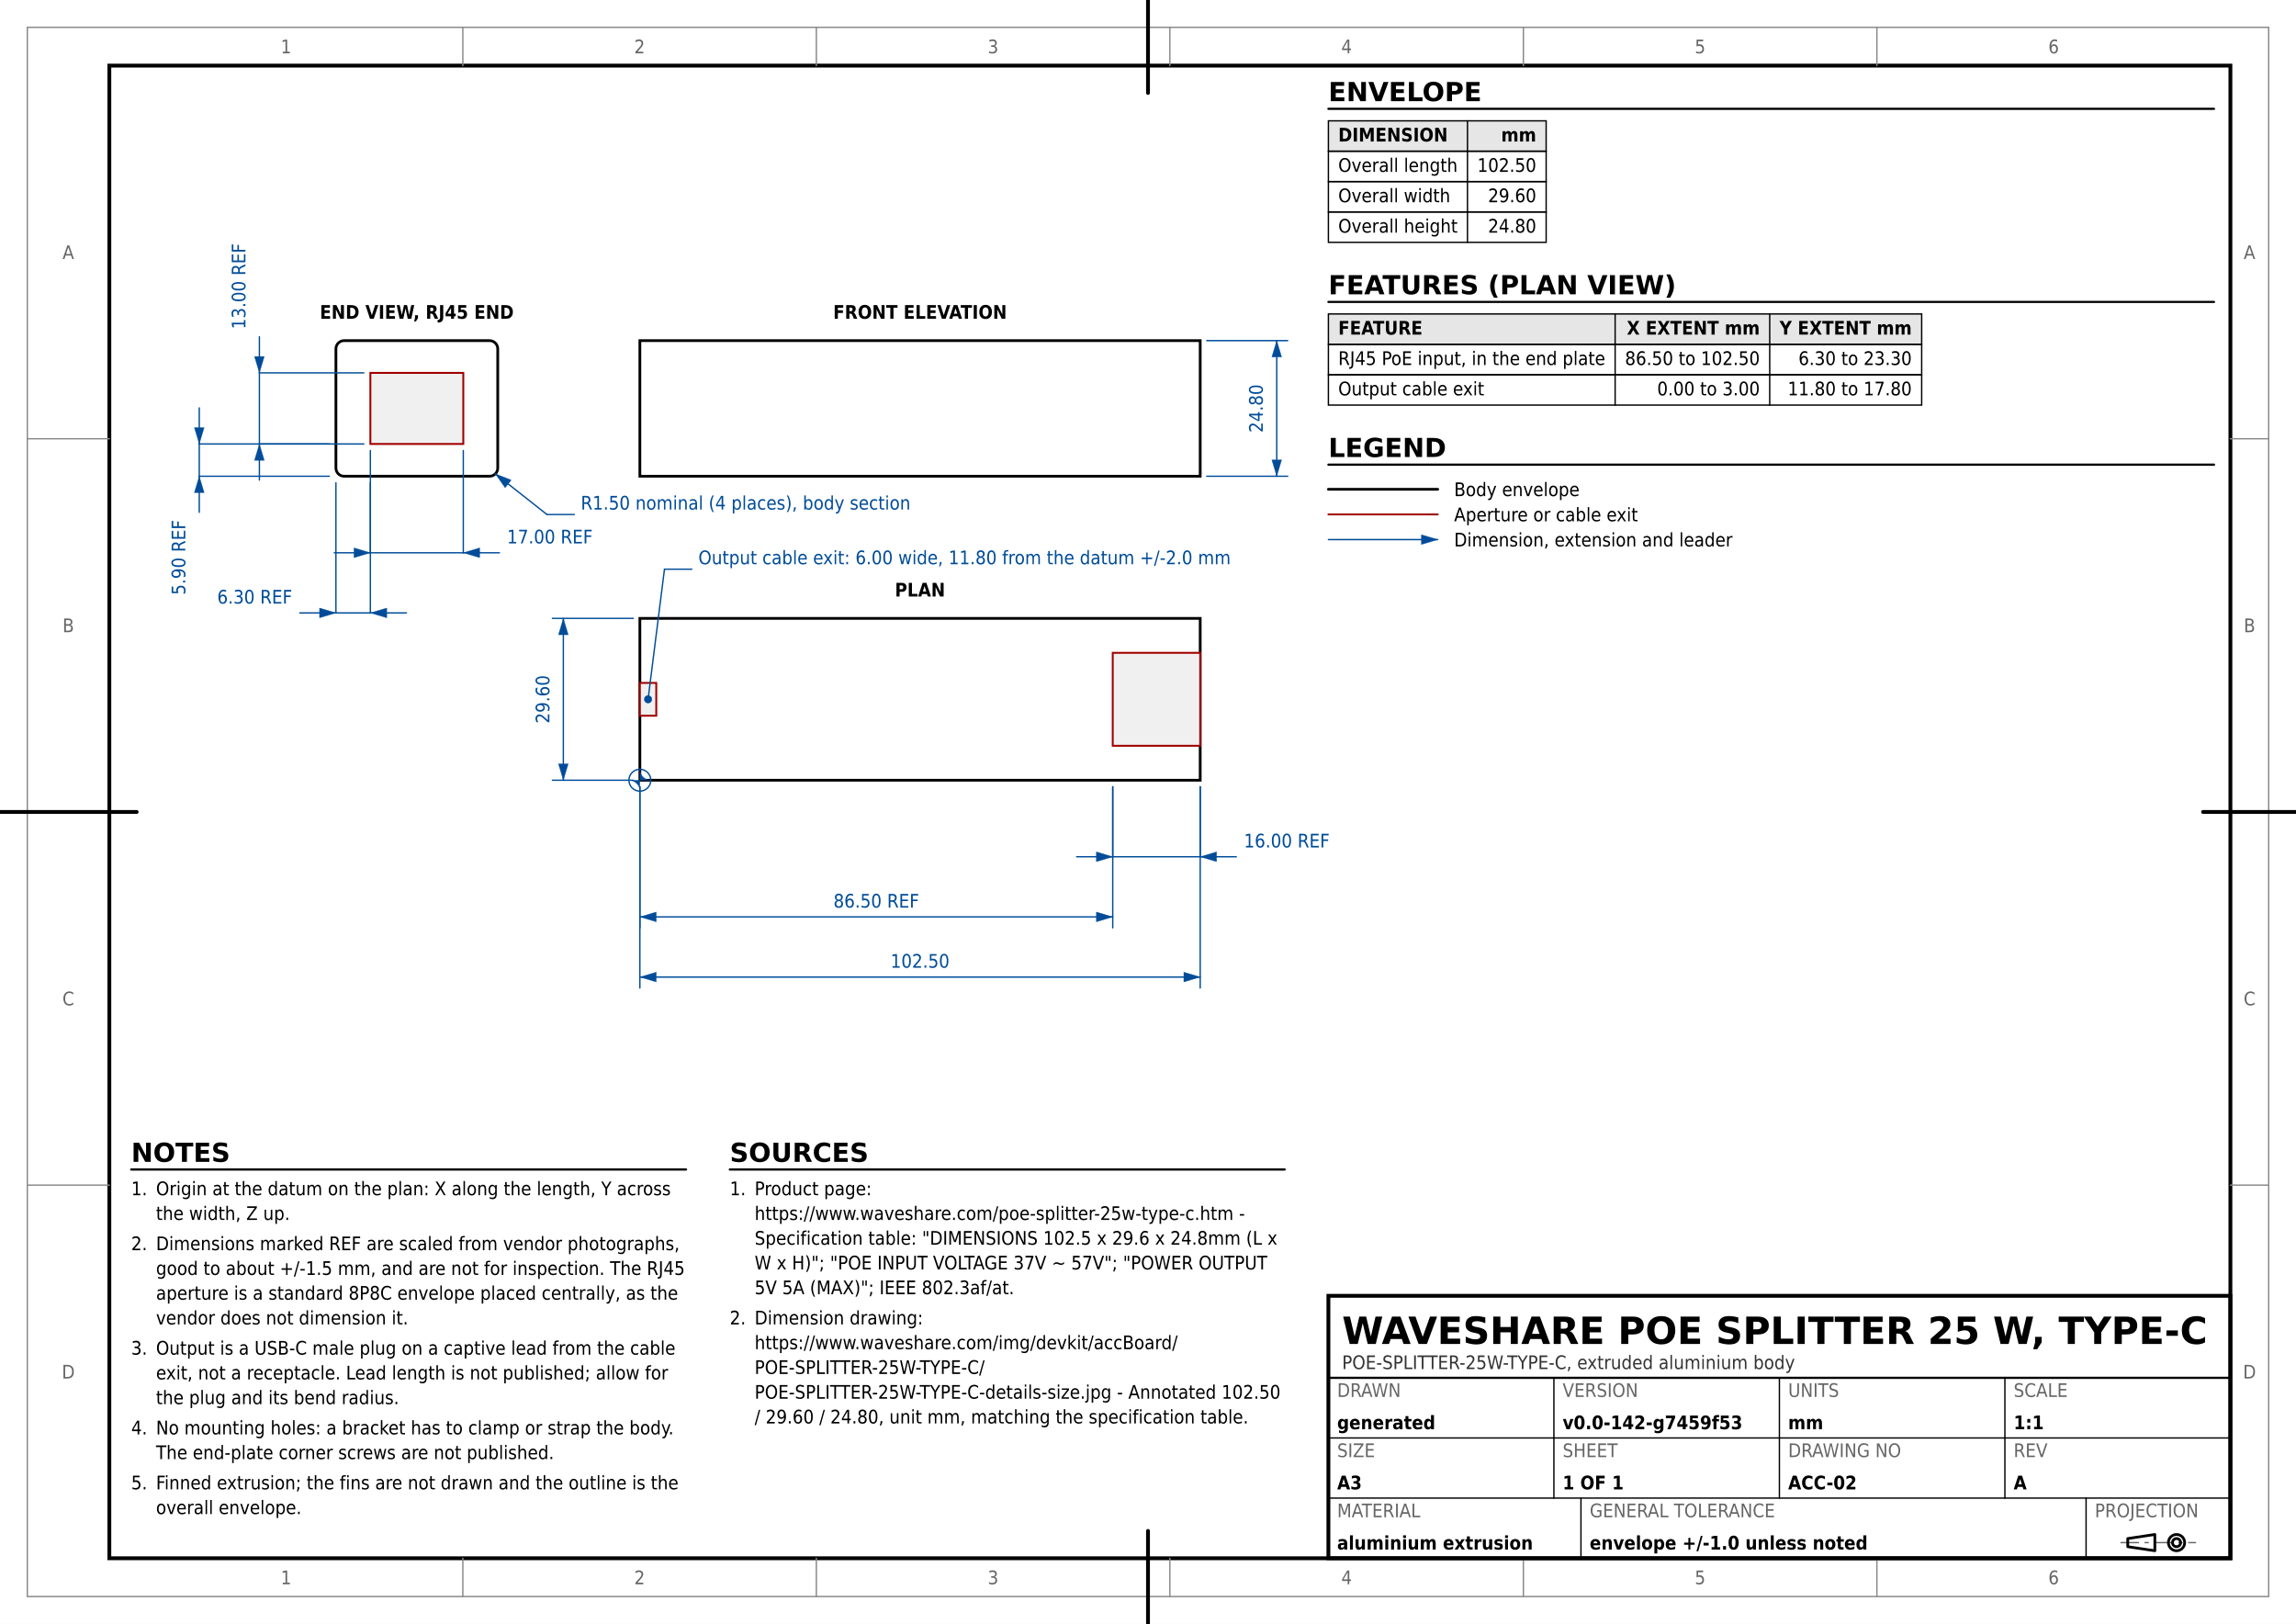
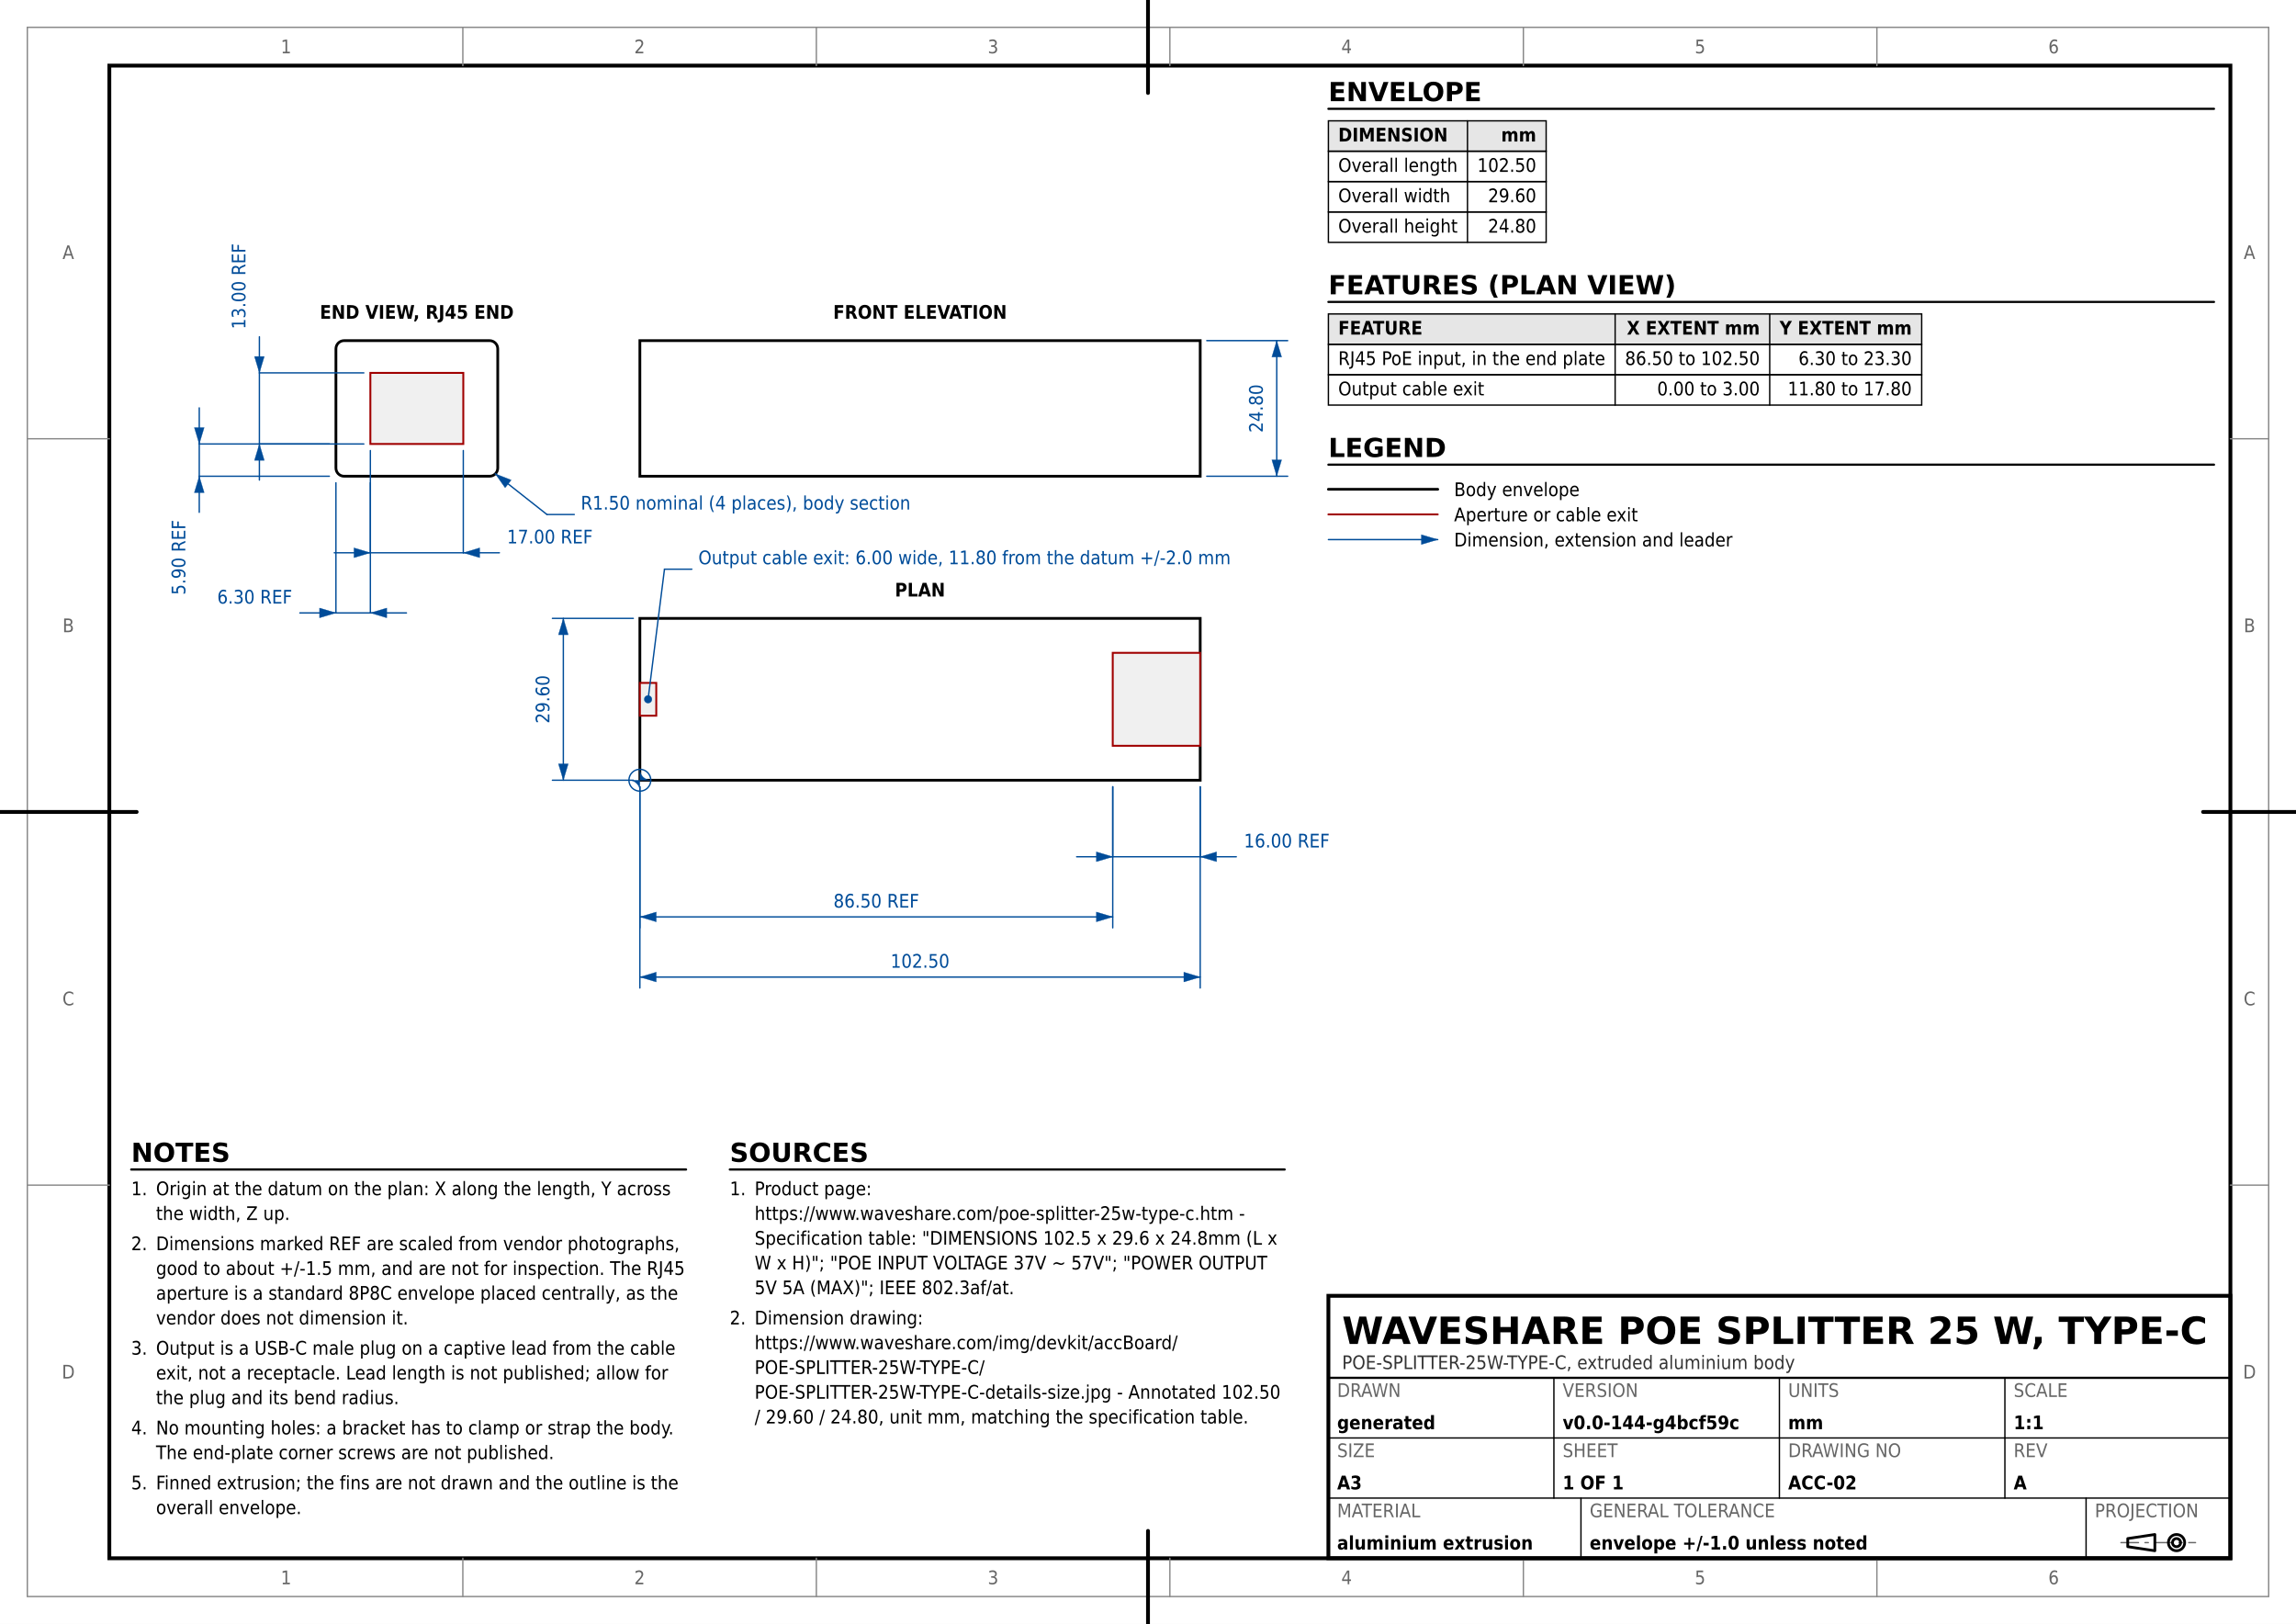
<svg xmlns="http://www.w3.org/2000/svg" version="1.1" width="420mm" height="297mm" viewBox="0 0 420 297">
  <rect width="100%" height="100%" fill="#ffffff" />
  <rect x="5" y="5" width="410" height="287" fill="none" stroke="#888888" stroke-width="0.25" />
  <rect x="20" y="12" width="388" height="273" fill="none" stroke="#000000" stroke-width="0.7" />
  <text x="52.333" y="289.75" font-family="DejaVu Sans Condensed, DejaVu Sans, Liberation Sans, sans-serif" font-size="3.429" fill="#666666" text-anchor="middle">1</text>
  <text x="52.333" y="9.75" font-family="DejaVu Sans Condensed, DejaVu Sans, Liberation Sans, sans-serif" font-size="3.429" fill="#666666" text-anchor="middle">1</text>
  <line x1="84.667" y1="292" x2="84.667" y2="285" stroke="#888888" stroke-width="0.25" stroke-linecap="round" />
  <line x1="84.667" y1="12" x2="84.667" y2="5" stroke="#888888" stroke-width="0.25" stroke-linecap="round" />
  <text x="117" y="289.75" font-family="DejaVu Sans Condensed, DejaVu Sans, Liberation Sans, sans-serif" font-size="3.429" fill="#666666" text-anchor="middle">2</text>
  <text x="117" y="9.75" font-family="DejaVu Sans Condensed, DejaVu Sans, Liberation Sans, sans-serif" font-size="3.429" fill="#666666" text-anchor="middle">2</text>
  <line x1="149.333" y1="292" x2="149.333" y2="285" stroke="#888888" stroke-width="0.25" stroke-linecap="round" />
  <line x1="149.333" y1="12" x2="149.333" y2="5" stroke="#888888" stroke-width="0.25" stroke-linecap="round" />
  <text x="181.667" y="289.75" font-family="DejaVu Sans Condensed, DejaVu Sans, Liberation Sans, sans-serif" font-size="3.429" fill="#666666" text-anchor="middle">3</text>
  <text x="181.667" y="9.75" font-family="DejaVu Sans Condensed, DejaVu Sans, Liberation Sans, sans-serif" font-size="3.429" fill="#666666" text-anchor="middle">3</text>
  <line x1="214" y1="292" x2="214" y2="285" stroke="#888888" stroke-width="0.25" stroke-linecap="round" />
  <line x1="214" y1="12" x2="214" y2="5" stroke="#888888" stroke-width="0.25" stroke-linecap="round" />
  <text x="246.333" y="289.75" font-family="DejaVu Sans Condensed, DejaVu Sans, Liberation Sans, sans-serif" font-size="3.429" fill="#666666" text-anchor="middle">4</text>
  <text x="246.333" y="9.75" font-family="DejaVu Sans Condensed, DejaVu Sans, Liberation Sans, sans-serif" font-size="3.429" fill="#666666" text-anchor="middle">4</text>
  <line x1="278.667" y1="292" x2="278.667" y2="285" stroke="#888888" stroke-width="0.25" stroke-linecap="round" />
  <line x1="278.667" y1="12" x2="278.667" y2="5" stroke="#888888" stroke-width="0.25" stroke-linecap="round" />
  <text x="311" y="289.75" font-family="DejaVu Sans Condensed, DejaVu Sans, Liberation Sans, sans-serif" font-size="3.429" fill="#666666" text-anchor="middle">5</text>
  <text x="311" y="9.75" font-family="DejaVu Sans Condensed, DejaVu Sans, Liberation Sans, sans-serif" font-size="3.429" fill="#666666" text-anchor="middle">5</text>
  <line x1="343.333" y1="292" x2="343.333" y2="285" stroke="#888888" stroke-width="0.25" stroke-linecap="round" />
  <line x1="343.333" y1="12" x2="343.333" y2="5" stroke="#888888" stroke-width="0.25" stroke-linecap="round" />
  <text x="375.667" y="289.75" font-family="DejaVu Sans Condensed, DejaVu Sans, Liberation Sans, sans-serif" font-size="3.429" fill="#666666" text-anchor="middle">6</text>
  <text x="375.667" y="9.75" font-family="DejaVu Sans Condensed, DejaVu Sans, Liberation Sans, sans-serif" font-size="3.429" fill="#666666" text-anchor="middle">6</text>
  <text x="12.5" y="252.125" font-family="DejaVu Sans Condensed, DejaVu Sans, Liberation Sans, sans-serif" font-size="3.429" fill="#666666" text-anchor="middle">D</text>
  <text x="411.5" y="252.125" font-family="DejaVu Sans Condensed, DejaVu Sans, Liberation Sans, sans-serif" font-size="3.429" fill="#666666" text-anchor="middle">D</text>
  <line x1="5" y1="216.75" x2="20" y2="216.75" stroke="#888888" stroke-width="0.25" stroke-linecap="round" />
  <line x1="408" y1="216.75" x2="415" y2="216.75" stroke="#888888" stroke-width="0.25" stroke-linecap="round" />
  <text x="12.5" y="183.875" font-family="DejaVu Sans Condensed, DejaVu Sans, Liberation Sans, sans-serif" font-size="3.429" fill="#666666" text-anchor="middle">C</text>
  <text x="411.5" y="183.875" font-family="DejaVu Sans Condensed, DejaVu Sans, Liberation Sans, sans-serif" font-size="3.429" fill="#666666" text-anchor="middle">C</text>
  <line x1="5" y1="148.5" x2="20" y2="148.5" stroke="#888888" stroke-width="0.25" stroke-linecap="round" />
  <line x1="408" y1="148.5" x2="415" y2="148.5" stroke="#888888" stroke-width="0.25" stroke-linecap="round" />
  <text x="12.5" y="115.625" font-family="DejaVu Sans Condensed, DejaVu Sans, Liberation Sans, sans-serif" font-size="3.429" fill="#666666" text-anchor="middle">B</text>
  <text x="411.5" y="115.625" font-family="DejaVu Sans Condensed, DejaVu Sans, Liberation Sans, sans-serif" font-size="3.429" fill="#666666" text-anchor="middle">B</text>
  <line x1="5" y1="80.25" x2="20" y2="80.25" stroke="#888888" stroke-width="0.25" stroke-linecap="round" />
  <line x1="408" y1="80.25" x2="415" y2="80.25" stroke="#888888" stroke-width="0.25" stroke-linecap="round" />
  <text x="12.5" y="47.375" font-family="DejaVu Sans Condensed, DejaVu Sans, Liberation Sans, sans-serif" font-size="3.429" fill="#666666" text-anchor="middle">A</text>
  <text x="411.5" y="47.375" font-family="DejaVu Sans Condensed, DejaVu Sans, Liberation Sans, sans-serif" font-size="3.429" fill="#666666" text-anchor="middle">A</text>
  <line x1="210" y1="297" x2="210" y2="280" stroke="#000000" stroke-width="0.7" stroke-linecap="round" />
  <line x1="210" y1="17" x2="210" y2="0" stroke="#000000" stroke-width="0.7" stroke-linecap="round" />
  <line x1="0" y1="148.5" x2="25" y2="148.5" stroke="#000000" stroke-width="0.7" stroke-linecap="round" />
  <line x1="403" y1="148.5" x2="420" y2="148.5" stroke="#000000" stroke-width="0.7" stroke-linecap="round" />
  <rect x="117.05" y="62.3" width="102.5" height="24.8" fill="none" stroke="#000000" stroke-width="0.5" />
  <rect x="117.05" y="113.1" width="102.5" height="29.6" fill="none" stroke="#000000" stroke-width="0.5" />
  <rect x="61.45" y="62.3" width="29.6" height="24.8" fill="none" stroke="#000000" stroke-width="0.5" rx="1.5" ry="1.5" />
  <text x="168.3" y="58.3" font-family="DejaVu Sans Condensed, DejaVu Sans, Liberation Sans, sans-serif" font-size="3.429" fill="#000000" text-anchor="middle" font-weight="bold">FRONT ELEVATION</text>
  <text x="168.3" y="109.1" font-family="DejaVu Sans Condensed, DejaVu Sans, Liberation Sans, sans-serif" font-size="3.429" fill="#000000" text-anchor="middle" font-weight="bold">PLAN</text>
  <text x="76.25" y="58.3" font-family="DejaVu Sans Condensed, DejaVu Sans, Liberation Sans, sans-serif" font-size="3.429" fill="#000000" text-anchor="middle" font-weight="bold">END VIEW, RJ45 END</text>
  <rect x="203.55" y="119.4" width="16" height="17" fill="#f0f0f0" stroke="#a00000" stroke-width="0.35" />
  <rect x="67.75" y="68.2" width="17" height="13" fill="#f0f0f0" stroke="#a00000" stroke-width="0.35" />
  <line x1="67.75" y1="82.4" x2="67.75" y2="101.1" stroke="#004c99" stroke-width="0.25" stroke-linecap="round" />
  <line x1="84.75" y1="82.4" x2="84.75" y2="101.1" stroke="#004c99" stroke-width="0.25" stroke-linecap="round" />
  <line x1="67.75" y1="101.1" x2="84.75" y2="101.1" stroke="#004c99" stroke-width="0.25" stroke-linecap="round" />
  <polygon points="67.75,101.1 64.75,100.2 64.75,102" fill="#004c99" stroke="#004c99" stroke-width="0.05" stroke-linejoin="round" />
  <polygon points="84.75,101.1 87.75,102 87.75,100.2" fill="#004c99" stroke="#004c99" stroke-width="0.05" stroke-linejoin="round" />
  <line x1="61.15" y1="101.1" x2="67.75" y2="101.1" stroke="#004c99" stroke-width="0.25" stroke-linecap="round" />
  <line x1="84.75" y1="101.1" x2="91.35" y2="101.1" stroke="#004c99" stroke-width="0.25" stroke-linecap="round" />
  <text x="92.75" y="99.391" font-family="DejaVu Sans Condensed, DejaVu Sans, Liberation Sans, sans-serif" font-size="3.429" fill="#004c99" text-anchor="start">17.00 REF</text>
  <line x1="61.45" y1="88.3" x2="61.45" y2="112.1" stroke="#004c99" stroke-width="0.25" stroke-linecap="round" />
  <line x1="67.75" y1="88.3" x2="67.75" y2="112.1" stroke="#004c99" stroke-width="0.25" stroke-linecap="round" />
  <line x1="61.45" y1="112.1" x2="67.75" y2="112.1" stroke="#004c99" stroke-width="0.25" stroke-linecap="round" />
  <polygon points="61.45,112.1 58.45,111.2 58.45,113" fill="#004c99" stroke="#004c99" stroke-width="0.05" stroke-linejoin="round" />
  <polygon points="67.75,112.1 70.75,113 70.75,111.2" fill="#004c99" stroke="#004c99" stroke-width="0.05" stroke-linejoin="round" />
  <line x1="54.85" y1="112.1" x2="61.45" y2="112.1" stroke="#004c99" stroke-width="0.25" stroke-linecap="round" />
  <line x1="67.75" y1="112.1" x2="74.35" y2="112.1" stroke="#004c99" stroke-width="0.25" stroke-linecap="round" />
  <text x="53.45" y="110.391" font-family="DejaVu Sans Condensed, DejaVu Sans, Liberation Sans, sans-serif" font-size="3.429" fill="#004c99" text-anchor="end">6.30 REF</text>
  <line x1="66.55" y1="81.2" x2="47.45" y2="81.2" stroke="#004c99" stroke-width="0.25" stroke-linecap="round" />
  <line x1="66.55" y1="68.2" x2="47.45" y2="68.2" stroke="#004c99" stroke-width="0.25" stroke-linecap="round" />
  <line x1="47.45" y1="81.2" x2="47.45" y2="68.2" stroke="#004c99" stroke-width="0.25" stroke-linecap="round" />
  <polygon points="47.45,81.2 46.55,84.2 48.35,84.2" fill="#004c99" stroke="#004c99" stroke-width="0.05" stroke-linejoin="round" />
  <polygon points="47.45,68.2 48.35,65.2 46.55,65.2" fill="#004c99" stroke="#004c99" stroke-width="0.05" stroke-linejoin="round" />
  <line x1="47.45" y1="87.8" x2="47.45" y2="81.2" stroke="#004c99" stroke-width="0.25" stroke-linecap="round" />
  <line x1="47.45" y1="68.2" x2="47.45" y2="61.6" stroke="#004c99" stroke-width="0.25" stroke-linecap="round" />
  <text x="44.895" y="60.2" font-family="DejaVu Sans Condensed, DejaVu Sans, Liberation Sans, sans-serif" font-size="3.429" fill="#004c99" text-anchor="start" transform="rotate(-90 44.8953 60.2)">13.00 REF</text>
  <line x1="60.25" y1="87.1" x2="36.45" y2="87.1" stroke="#004c99" stroke-width="0.25" stroke-linecap="round" />
  <line x1="60.25" y1="81.2" x2="36.45" y2="81.2" stroke="#004c99" stroke-width="0.25" stroke-linecap="round" />
  <line x1="36.45" y1="87.1" x2="36.45" y2="81.2" stroke="#004c99" stroke-width="0.25" stroke-linecap="round" />
  <polygon points="36.45,87.1 35.55,90.1 37.35,90.1" fill="#004c99" stroke="#004c99" stroke-width="0.05" stroke-linejoin="round" />
  <polygon points="36.45,81.2 37.35,78.2 35.55,78.2" fill="#004c99" stroke="#004c99" stroke-width="0.05" stroke-linejoin="round" />
  <line x1="36.45" y1="93.7" x2="36.45" y2="87.1" stroke="#004c99" stroke-width="0.25" stroke-linecap="round" />
  <line x1="36.45" y1="81.2" x2="36.45" y2="74.6" stroke="#004c99" stroke-width="0.25" stroke-linecap="round" />
  <text x="33.895" y="95.1" font-family="DejaVu Sans Condensed, DejaVu Sans, Liberation Sans, sans-serif" font-size="3.429" fill="#004c99" text-anchor="end" transform="rotate(-90 33.8953 95.1)">5.90 REF</text>
  <line x1="203.55" y1="143.9" x2="203.55" y2="156.7" stroke="#004c99" stroke-width="0.25" stroke-linecap="round" />
  <line x1="219.55" y1="143.9" x2="219.55" y2="156.7" stroke="#004c99" stroke-width="0.25" stroke-linecap="round" />
  <line x1="203.55" y1="156.7" x2="219.55" y2="156.7" stroke="#004c99" stroke-width="0.25" stroke-linecap="round" />
  <polygon points="203.55,156.7 200.55,155.8 200.55,157.6" fill="#004c99" stroke="#004c99" stroke-width="0.05" stroke-linejoin="round" />
  <polygon points="219.55,156.7 222.55,157.6 222.55,155.8" fill="#004c99" stroke="#004c99" stroke-width="0.05" stroke-linejoin="round" />
  <line x1="196.95" y1="156.7" x2="203.55" y2="156.7" stroke="#004c99" stroke-width="0.25" stroke-linecap="round" />
  <line x1="219.55" y1="156.7" x2="226.15" y2="156.7" stroke="#004c99" stroke-width="0.25" stroke-linecap="round" />
  <text x="227.55" y="154.991" font-family="DejaVu Sans Condensed, DejaVu Sans, Liberation Sans, sans-serif" font-size="3.429" fill="#004c99" text-anchor="start">16.00 REF</text>
  <line x1="117.05" y1="143.9" x2="117.05" y2="169.7" stroke="#004c99" stroke-width="0.25" stroke-linecap="round" />
  <line x1="203.55" y1="143.9" x2="203.55" y2="169.7" stroke="#004c99" stroke-width="0.25" stroke-linecap="round" />
  <line x1="117.05" y1="167.7" x2="203.55" y2="167.7" stroke="#004c99" stroke-width="0.25" stroke-linecap="round" />
  <polygon points="117.05,167.7 120.05,168.6 120.05,166.8" fill="#004c99" stroke="#004c99" stroke-width="0.05" stroke-linejoin="round" />
  <polygon points="203.55,167.7 200.55,166.8 200.55,168.6" fill="#004c99" stroke="#004c99" stroke-width="0.05" stroke-linejoin="round" />
  <text x="160.3" y="165.991" font-family="DejaVu Sans Condensed, DejaVu Sans, Liberation Sans, sans-serif" font-size="3.429" fill="#004c99" text-anchor="middle">86.50 REF</text>
  <rect x="117.05" y="124.9" width="3" height="6" fill="#f0f0f0" stroke="#a00000" stroke-width="0.35" />
  <circle cx="118.55" cy="127.9" r="0.7" fill="#004c99" stroke="#004c99" stroke-width="0.05" />
  <line x1="118.55" y1="127.9" x2="121.55" y2="104.1" stroke="#004c99" stroke-width="0.25" stroke-linecap="round" />
  <line x1="121.55" y1="104.1" x2="126.55" y2="104.1" stroke="#004c99" stroke-width="0.25" stroke-linecap="round" />
  <text x="127.75" y="103.2" font-family="DejaVu Sans Condensed, DejaVu Sans, Liberation Sans, sans-serif" font-size="3.429" fill="#004c99" text-anchor="start">Output cable exit: 6.00 wide, 11.80 from the datum +/-2.0 mm</text>
  <line x1="117.05" y1="143.9" x2="117.05" y2="180.7" stroke="#004c99" stroke-width="0.25" stroke-linecap="round" />
  <line x1="219.55" y1="143.9" x2="219.55" y2="180.7" stroke="#004c99" stroke-width="0.25" stroke-linecap="round" />
  <line x1="117.05" y1="178.7" x2="219.55" y2="178.7" stroke="#004c99" stroke-width="0.25" stroke-linecap="round" />
  <polygon points="117.05,178.7 120.05,179.6 120.05,177.8" fill="#004c99" stroke="#004c99" stroke-width="0.05" stroke-linejoin="round" />
  <polygon points="219.55,178.7 216.55,177.8 216.55,179.6" fill="#004c99" stroke="#004c99" stroke-width="0.05" stroke-linejoin="round" />
  <text x="168.3" y="176.991" font-family="DejaVu Sans Condensed, DejaVu Sans, Liberation Sans, sans-serif" font-size="3.429" fill="#004c99" text-anchor="middle">102.50</text>
  <line x1="115.85" y1="142.7" x2="101.05" y2="142.7" stroke="#004c99" stroke-width="0.25" stroke-linecap="round" />
  <line x1="115.85" y1="113.1" x2="101.05" y2="113.1" stroke="#004c99" stroke-width="0.25" stroke-linecap="round" />
  <line x1="103.05" y1="142.7" x2="103.05" y2="113.1" stroke="#004c99" stroke-width="0.25" stroke-linecap="round" />
  <polygon points="103.05,142.7 103.95,139.7 102.15,139.7" fill="#004c99" stroke="#004c99" stroke-width="0.05" stroke-linejoin="round" />
  <polygon points="103.05,113.1 102.15,116.1 103.95,116.1" fill="#004c99" stroke="#004c99" stroke-width="0.05" stroke-linejoin="round" />
  <text x="100.495" y="127.9" font-family="DejaVu Sans Condensed, DejaVu Sans, Liberation Sans, sans-serif" font-size="3.429" fill="#004c99" text-anchor="middle" transform="rotate(-90 100.4953 127.9)">29.60</text>
  <line x1="220.75" y1="87.1" x2="235.55" y2="87.1" stroke="#004c99" stroke-width="0.25" stroke-linecap="round" />
  <line x1="220.75" y1="62.3" x2="235.55" y2="62.3" stroke="#004c99" stroke-width="0.25" stroke-linecap="round" />
  <line x1="233.55" y1="87.1" x2="233.55" y2="62.3" stroke="#004c99" stroke-width="0.25" stroke-linecap="round" />
  <polygon points="233.55,87.1 234.45,84.1 232.65,84.1" fill="#004c99" stroke="#004c99" stroke-width="0.05" stroke-linejoin="round" />
  <polygon points="233.55,62.3 232.65,65.3 234.45,65.3" fill="#004c99" stroke="#004c99" stroke-width="0.05" stroke-linejoin="round" />
  <text x="230.995" y="74.7" font-family="DejaVu Sans Condensed, DejaVu Sans, Liberation Sans, sans-serif" font-size="3.429" fill="#004c99" text-anchor="middle" transform="rotate(-90 230.9953 74.7)">24.80</text>
  <polygon points="90.6,86.65 92.399,89.214 93.513,87.8" fill="#004c99" stroke="#004c99" stroke-width="0.05" stroke-linejoin="round" />
  <line x1="90.6" y1="86.65" x2="100.05" y2="94.1" stroke="#004c99" stroke-width="0.25" stroke-linecap="round" />
  <line x1="100.05" y1="94.1" x2="105.05" y2="94.1" stroke="#004c99" stroke-width="0.25" stroke-linecap="round" />
  <text x="106.25" y="93.2" font-family="DejaVu Sans Condensed, DejaVu Sans, Liberation Sans, sans-serif" font-size="3.429" fill="#004c99" text-anchor="start">R1.50 nominal (4 places), body section</text>
  <circle cx="117.05" cy="142.7" r="2" fill="none" stroke="#004c99" stroke-width="0.25" />
  <path d="M 117.05 142.7 L 119.05 142.7 A 2.0 2.0 0 0 1 117.05 140.7 Z" fill="#004c99" stroke="#004c99" stroke-width="0.05" stroke-linejoin="round" stroke-linecap="round" />
  <path d="M 117.05 142.7 L 115.05 142.7 A 2.0 2.0 0 0 1 117.05 144.7 Z" fill="#004c99" stroke="#004c99" stroke-width="0.05" stroke-linejoin="round" stroke-linecap="round" />
  <text x="243" y="18.5" font-family="DejaVu Sans, Liberation Sans, sans-serif" font-size="4.801" fill="#000000" text-anchor="start" font-weight="bold">ENVELOPE</text>
  <line x1="243" y1="19.9" x2="405" y2="19.9" stroke="#000000" stroke-width="0.4" stroke-linecap="round" />
  <rect x="243" y="22.1" width="39.833" height="5.556" fill="#e6e6e6" stroke="#000000" stroke-width="0.25" />
  <text x="244.8" y="25.878" font-family="DejaVu Sans Condensed, DejaVu Sans, Liberation Sans, sans-serif" font-size="3.429" fill="#000000" text-anchor="start" font-weight="bold">DIMENSION</text>
  <text x="281.033" y="25.878" font-family="DejaVu Sans Condensed, DejaVu Sans, Liberation Sans, sans-serif" font-size="3.429" fill="#000000" text-anchor="end" font-weight="bold">mm</text>
  <rect x="243" y="27.656" width="39.833" height="5.556" fill="none" stroke="#000000" stroke-width="0.25" />
  <text x="244.8" y="31.433" font-family="DejaVu Sans Condensed, DejaVu Sans, Liberation Sans, sans-serif" font-size="3.429" fill="#000000" text-anchor="start">Overall length</text>
  <text x="281.033" y="31.433" font-family="DejaVu Sans Condensed, DejaVu Sans, Liberation Sans, sans-serif" font-size="3.429" fill="#000000" text-anchor="end">102.50</text>
  <rect x="243" y="33.211" width="39.833" height="5.556" fill="none" stroke="#000000" stroke-width="0.25" />
  <text x="244.8" y="36.989" font-family="DejaVu Sans Condensed, DejaVu Sans, Liberation Sans, sans-serif" font-size="3.429" fill="#000000" text-anchor="start">Overall width</text>
  <text x="281.033" y="36.989" font-family="DejaVu Sans Condensed, DejaVu Sans, Liberation Sans, sans-serif" font-size="3.429" fill="#000000" text-anchor="end">29.60</text>
  <rect x="243" y="38.767" width="39.833" height="5.556" fill="none" stroke="#000000" stroke-width="0.25" />
  <text x="244.8" y="42.544" font-family="DejaVu Sans Condensed, DejaVu Sans, Liberation Sans, sans-serif" font-size="3.429" fill="#000000" text-anchor="start">Overall height</text>
  <text x="281.033" y="42.544" font-family="DejaVu Sans Condensed, DejaVu Sans, Liberation Sans, sans-serif" font-size="3.429" fill="#000000" text-anchor="end">24.80</text>
  <line x1="268.441" y1="22.1" x2="268.441" y2="44.322" stroke="#000000" stroke-width="0.25" stroke-linecap="round" />
  <text x="243" y="53.822" font-family="DejaVu Sans, Liberation Sans, sans-serif" font-size="4.801" fill="#000000" text-anchor="start" font-weight="bold">FEATURES (PLAN VIEW)</text>
  <line x1="243" y1="55.222" x2="405" y2="55.222" stroke="#000000" stroke-width="0.4" stroke-linecap="round" />
  <rect x="243" y="57.422" width="108.528" height="5.556" fill="#e6e6e6" stroke="#000000" stroke-width="0.25" />
  <text x="244.8" y="61.2" font-family="DejaVu Sans Condensed, DejaVu Sans, Liberation Sans, sans-serif" font-size="3.429" fill="#000000" text-anchor="start" font-weight="bold">FEATURE</text>
  <text x="321.929" y="61.2" font-family="DejaVu Sans Condensed, DejaVu Sans, Liberation Sans, sans-serif" font-size="3.429" fill="#000000" text-anchor="end" font-weight="bold">X EXTENT mm</text>
  <text x="349.728" y="61.2" font-family="DejaVu Sans Condensed, DejaVu Sans, Liberation Sans, sans-serif" font-size="3.429" fill="#000000" text-anchor="end" font-weight="bold">Y EXTENT mm</text>
  <rect x="243" y="62.978" width="108.528" height="5.556" fill="none" stroke="#000000" stroke-width="0.25" />
  <text x="244.8" y="66.756" font-family="DejaVu Sans Condensed, DejaVu Sans, Liberation Sans, sans-serif" font-size="3.429" fill="#000000" text-anchor="start">RJ45 PoE input, in the end plate</text>
  <text x="321.929" y="66.756" font-family="DejaVu Sans Condensed, DejaVu Sans, Liberation Sans, sans-serif" font-size="3.429" fill="#000000" text-anchor="end">86.50 to 102.50</text>
  <text x="349.728" y="66.756" font-family="DejaVu Sans Condensed, DejaVu Sans, Liberation Sans, sans-serif" font-size="3.429" fill="#000000" text-anchor="end">6.30 to 23.30</text>
  <rect x="243" y="68.533" width="108.528" height="5.556" fill="none" stroke="#000000" stroke-width="0.25" />
  <text x="244.8" y="72.311" font-family="DejaVu Sans Condensed, DejaVu Sans, Liberation Sans, sans-serif" font-size="3.429" fill="#000000" text-anchor="start">Output cable exit</text>
  <text x="321.929" y="72.311" font-family="DejaVu Sans Condensed, DejaVu Sans, Liberation Sans, sans-serif" font-size="3.429" fill="#000000" text-anchor="end">0.00 to 3.00</text>
  <text x="349.728" y="72.311" font-family="DejaVu Sans Condensed, DejaVu Sans, Liberation Sans, sans-serif" font-size="3.429" fill="#000000" text-anchor="end">11.80 to 17.80</text>
  <line x1="295.452" y1="57.422" x2="295.452" y2="74.089" stroke="#000000" stroke-width="0.25" stroke-linecap="round" />
  <line x1="323.729" y1="57.422" x2="323.729" y2="74.089" stroke="#000000" stroke-width="0.25" stroke-linecap="round" />
  <text x="243" y="83.589" font-family="DejaVu Sans, Liberation Sans, sans-serif" font-size="4.801" fill="#000000" text-anchor="start" font-weight="bold">LEGEND</text>
  <line x1="243" y1="84.989" x2="405" y2="84.989" stroke="#000000" stroke-width="0.4" stroke-linecap="round" />
  <line x1="243" y1="89.489" x2="263" y2="89.489" stroke="#000000" stroke-width="0.5" stroke-linecap="round" />
  <text x="266" y="90.739" font-family="DejaVu Sans Condensed, DejaVu Sans, Liberation Sans, sans-serif" font-size="3.429" fill="#000000" text-anchor="start">Body envelope</text>
  <line x1="243" y1="94.089" x2="263" y2="94.089" stroke="#a00000" stroke-width="0.35" stroke-linecap="round" />
  <text x="266" y="95.339" font-family="DejaVu Sans Condensed, DejaVu Sans, Liberation Sans, sans-serif" font-size="3.429" fill="#000000" text-anchor="start">Aperture or cable exit</text>
  <line x1="243" y1="98.689" x2="263" y2="98.689" stroke="#004c99" stroke-width="0.25" stroke-linecap="round" />
  <polygon points="263,98.689 260,97.789 260,99.589" fill="#004c99" stroke="#004c99" stroke-width="0.05" stroke-linejoin="round" />
  <text x="266" y="99.939" font-family="DejaVu Sans Condensed, DejaVu Sans, Liberation Sans, sans-serif" font-size="3.429" fill="#000000" text-anchor="start">Dimension, extension and leader</text>
  <text x="24" y="212.5" font-family="DejaVu Sans, Liberation Sans, sans-serif" font-size="4.801" fill="#000000" text-anchor="start" font-weight="bold">NOTES</text>
  <line x1="24" y1="213.9" x2="125.5" y2="213.9" stroke="#000000" stroke-width="0.4" stroke-linecap="round" />
  <text x="24" y="218.6" font-family="DejaVu Sans Condensed, DejaVu Sans, Liberation Sans, sans-serif" font-size="3.429" fill="#000000" text-anchor="start">1.</text>
  <text x="28.542" y="218.6" font-family="DejaVu Sans Condensed, DejaVu Sans, Liberation Sans, sans-serif" font-size="3.429" fill="#000000" text-anchor="start">Origin at the datum on the plan: X along the length, Y across</text>
  <text x="28.542" y="223.127" font-family="DejaVu Sans Condensed, DejaVu Sans, Liberation Sans, sans-serif" font-size="3.429" fill="#000000" text-anchor="start">the width, Z up.</text>
  <text x="24" y="228.654" font-family="DejaVu Sans Condensed, DejaVu Sans, Liberation Sans, sans-serif" font-size="3.429" fill="#000000" text-anchor="start">2.</text>
  <text x="28.542" y="228.654" font-family="DejaVu Sans Condensed, DejaVu Sans, Liberation Sans, sans-serif" font-size="3.429" fill="#000000" text-anchor="start">Dimensions marked REF are scaled from vendor photographs,</text>
  <text x="28.542" y="233.18" font-family="DejaVu Sans Condensed, DejaVu Sans, Liberation Sans, sans-serif" font-size="3.429" fill="#000000" text-anchor="start">good to about +/-1.5 mm, and are not for inspection. The RJ45</text>
  <text x="28.542" y="237.707" font-family="DejaVu Sans Condensed, DejaVu Sans, Liberation Sans, sans-serif" font-size="3.429" fill="#000000" text-anchor="start">aperture is a standard 8P8C envelope placed centrally, as the</text>
  <text x="28.542" y="242.234" font-family="DejaVu Sans Condensed, DejaVu Sans, Liberation Sans, sans-serif" font-size="3.429" fill="#000000" text-anchor="start">vendor does not dimension it.</text>
  <text x="24" y="247.761" font-family="DejaVu Sans Condensed, DejaVu Sans, Liberation Sans, sans-serif" font-size="3.429" fill="#000000" text-anchor="start">3.</text>
  <text x="28.542" y="247.761" font-family="DejaVu Sans Condensed, DejaVu Sans, Liberation Sans, sans-serif" font-size="3.429" fill="#000000" text-anchor="start">Output is a USB-C male plug on a captive lead from the cable</text>
  <text x="28.542" y="252.287" font-family="DejaVu Sans Condensed, DejaVu Sans, Liberation Sans, sans-serif" font-size="3.429" fill="#000000" text-anchor="start">exit, not a receptacle. Lead length is not published; allow for</text>
  <text x="28.542" y="256.814" font-family="DejaVu Sans Condensed, DejaVu Sans, Liberation Sans, sans-serif" font-size="3.429" fill="#000000" text-anchor="start">the plug and its bend radius.</text>
  <text x="24" y="262.341" font-family="DejaVu Sans Condensed, DejaVu Sans, Liberation Sans, sans-serif" font-size="3.429" fill="#000000" text-anchor="start">4.</text>
  <text x="28.542" y="262.341" font-family="DejaVu Sans Condensed, DejaVu Sans, Liberation Sans, sans-serif" font-size="3.429" fill="#000000" text-anchor="start">No mounting holes: a bracket has to clamp or strap the body.</text>
  <text x="28.542" y="266.868" font-family="DejaVu Sans Condensed, DejaVu Sans, Liberation Sans, sans-serif" font-size="3.429" fill="#000000" text-anchor="start">The end-plate corner screws are not published.</text>
  <text x="24" y="272.394" font-family="DejaVu Sans Condensed, DejaVu Sans, Liberation Sans, sans-serif" font-size="3.429" fill="#000000" text-anchor="start">5.</text>
  <text x="28.542" y="272.394" font-family="DejaVu Sans Condensed, DejaVu Sans, Liberation Sans, sans-serif" font-size="3.429" fill="#000000" text-anchor="start">Finned extrusion; the fins are not drawn and the outline is the</text>
  <text x="28.542" y="276.921" font-family="DejaVu Sans Condensed, DejaVu Sans, Liberation Sans, sans-serif" font-size="3.429" fill="#000000" text-anchor="start">overall envelope.</text>
  <text x="133.5" y="212.5" font-family="DejaVu Sans, Liberation Sans, sans-serif" font-size="4.801" fill="#000000" text-anchor="start" font-weight="bold">SOURCES</text>
  <line x1="133.5" y1="213.9" x2="235" y2="213.9" stroke="#000000" stroke-width="0.4" stroke-linecap="round" />
  <text x="133.5" y="218.6" font-family="DejaVu Sans Condensed, DejaVu Sans, Liberation Sans, sans-serif" font-size="3.429" fill="#000000" text-anchor="start">1.</text>
  <text x="138.042" y="218.6" font-family="DejaVu Sans Condensed, DejaVu Sans, Liberation Sans, sans-serif" font-size="3.429" fill="#000000" text-anchor="start">Product page:</text>
  <text x="138.042" y="223.127" font-family="DejaVu Sans Condensed, DejaVu Sans, Liberation Sans, sans-serif" font-size="3.429" fill="#000000" text-anchor="start">https://www.waveshare.com/poe-splitter-25w-type-c.htm -</text>
  <text x="138.042" y="227.654" font-family="DejaVu Sans Condensed, DejaVu Sans, Liberation Sans, sans-serif" font-size="3.429" fill="#000000" text-anchor="start">Specification table: "DIMENSIONS 102.5 x 29.6 x 24.8mm (L x</text>
  <text x="138.042" y="232.18" font-family="DejaVu Sans Condensed, DejaVu Sans, Liberation Sans, sans-serif" font-size="3.429" fill="#000000" text-anchor="start">W x H)"; "POE INPUT VOLTAGE 37V ~ 57V"; "POWER OUTPUT</text>
  <text x="138.042" y="236.707" font-family="DejaVu Sans Condensed, DejaVu Sans, Liberation Sans, sans-serif" font-size="3.429" fill="#000000" text-anchor="start">5V 5A (MAX)"; IEEE 802.3af/at.</text>
  <text x="133.5" y="242.234" font-family="DejaVu Sans Condensed, DejaVu Sans, Liberation Sans, sans-serif" font-size="3.429" fill="#000000" text-anchor="start">2.</text>
  <text x="138.042" y="242.234" font-family="DejaVu Sans Condensed, DejaVu Sans, Liberation Sans, sans-serif" font-size="3.429" fill="#000000" text-anchor="start">Dimension drawing:</text>
  <text x="138.042" y="246.761" font-family="DejaVu Sans Condensed, DejaVu Sans, Liberation Sans, sans-serif" font-size="3.429" fill="#000000" text-anchor="start">https://www.waveshare.com/img/devkit/accBoard/</text>
  <text x="138.042" y="251.287" font-family="DejaVu Sans Condensed, DejaVu Sans, Liberation Sans, sans-serif" font-size="3.429" fill="#000000" text-anchor="start">POE-SPLITTER-25W-TYPE-C/</text>
  <text x="138.042" y="255.814" font-family="DejaVu Sans Condensed, DejaVu Sans, Liberation Sans, sans-serif" font-size="3.429" fill="#000000" text-anchor="start">POE-SPLITTER-25W-TYPE-C-details-size.jpg - Annotated 102.50</text>
  <text x="138.042" y="260.341" font-family="DejaVu Sans Condensed, DejaVu Sans, Liberation Sans, sans-serif" font-size="3.429" fill="#000000" text-anchor="start">/ 29.60 / 24.80, unit mm, matching the specification table.</text>
  <rect x="243" y="237" width="165" height="48" fill="none" stroke="#000000" stroke-width="0.7" />
  <line x1="243" y1="252" x2="408" y2="252" stroke="#000000" stroke-width="0.4" stroke-linecap="round" />
  <text x="245.5" y="245.8" font-family="DejaVu Sans, Liberation Sans, sans-serif" font-size="6.859" fill="#000000" text-anchor="start" font-weight="bold">WAVESHARE POE SPLITTER 25 W, TYPE-C</text>
  <text x="245.5" y="250.4" font-family="DejaVu Sans Condensed, DejaVu Sans, Liberation Sans, sans-serif" font-size="3.429" fill="#333333" text-anchor="start">POE-SPLITTER-25W-TYPE-C, extruded aluminium body</text>
  <text x="244.6" y="255.5" font-family="DejaVu Sans Condensed, DejaVu Sans, Liberation Sans, sans-serif" font-size="3.429" fill="#666666" text-anchor="start">DRAWN</text>
  <text x="244.6" y="261.4" font-family="DejaVu Sans Condensed, DejaVu Sans, Liberation Sans, sans-serif" font-size="3.429" fill="#000000" text-anchor="start" font-weight="bold">generated</text>
  <line x1="284.25" y1="263" x2="284.25" y2="252" stroke="#000000" stroke-width="0.25" stroke-linecap="round" />
  <text x="285.85" y="255.5" font-family="DejaVu Sans Condensed, DejaVu Sans, Liberation Sans, sans-serif" font-size="3.429" fill="#666666" text-anchor="start">VERSION</text>
-   <text x="285.85" y="261.4" font-family="DejaVu Sans Condensed, DejaVu Sans, Liberation Sans, sans-serif" font-size="3.429" fill="#000000" text-anchor="start" font-weight="bold">v0.0-142-g7459f53</text>
+   <text x="285.85" y="261.4" font-family="DejaVu Sans Condensed, DejaVu Sans, Liberation Sans, sans-serif" font-size="3.429" fill="#000000" text-anchor="start" font-weight="bold">v0.0-144-g4bcf59c</text>
  <line x1="325.5" y1="263" x2="325.5" y2="252" stroke="#000000" stroke-width="0.25" stroke-linecap="round" />
  <text x="327.1" y="255.5" font-family="DejaVu Sans Condensed, DejaVu Sans, Liberation Sans, sans-serif" font-size="3.429" fill="#666666" text-anchor="start">UNITS</text>
  <text x="327.1" y="261.4" font-family="DejaVu Sans Condensed, DejaVu Sans, Liberation Sans, sans-serif" font-size="3.429" fill="#000000" text-anchor="start" font-weight="bold">mm</text>
  <line x1="366.75" y1="263" x2="366.75" y2="252" stroke="#000000" stroke-width="0.25" stroke-linecap="round" />
  <text x="368.35" y="255.5" font-family="DejaVu Sans Condensed, DejaVu Sans, Liberation Sans, sans-serif" font-size="3.429" fill="#666666" text-anchor="start">SCALE</text>
  <text x="368.35" y="261.4" font-family="DejaVu Sans Condensed, DejaVu Sans, Liberation Sans, sans-serif" font-size="3.429" fill="#000000" text-anchor="start" font-weight="bold">1:1</text>
  <line x1="243" y1="263" x2="284.25" y2="263" stroke="#000000" stroke-width="0.25" stroke-linecap="round" />
  <text x="244.6" y="266.5" font-family="DejaVu Sans Condensed, DejaVu Sans, Liberation Sans, sans-serif" font-size="3.429" fill="#666666" text-anchor="start">SIZE</text>
  <text x="244.6" y="272.4" font-family="DejaVu Sans Condensed, DejaVu Sans, Liberation Sans, sans-serif" font-size="3.429" fill="#000000" text-anchor="start" font-weight="bold">A3</text>
  <line x1="284.25" y1="274" x2="284.25" y2="263" stroke="#000000" stroke-width="0.25" stroke-linecap="round" />
  <line x1="284.25" y1="263" x2="325.5" y2="263" stroke="#000000" stroke-width="0.25" stroke-linecap="round" />
  <text x="285.85" y="266.5" font-family="DejaVu Sans Condensed, DejaVu Sans, Liberation Sans, sans-serif" font-size="3.429" fill="#666666" text-anchor="start">SHEET</text>
  <text x="285.85" y="272.4" font-family="DejaVu Sans Condensed, DejaVu Sans, Liberation Sans, sans-serif" font-size="3.429" fill="#000000" text-anchor="start" font-weight="bold">1 OF 1</text>
  <line x1="325.5" y1="274" x2="325.5" y2="263" stroke="#000000" stroke-width="0.25" stroke-linecap="round" />
  <line x1="325.5" y1="263" x2="366.75" y2="263" stroke="#000000" stroke-width="0.25" stroke-linecap="round" />
  <text x="327.1" y="266.5" font-family="DejaVu Sans Condensed, DejaVu Sans, Liberation Sans, sans-serif" font-size="3.429" fill="#666666" text-anchor="start">DRAWING NO</text>
  <text x="327.1" y="272.4" font-family="DejaVu Sans Condensed, DejaVu Sans, Liberation Sans, sans-serif" font-size="3.429" fill="#000000" text-anchor="start" font-weight="bold">ACC-02</text>
  <line x1="366.75" y1="274" x2="366.75" y2="263" stroke="#000000" stroke-width="0.25" stroke-linecap="round" />
  <line x1="366.75" y1="263" x2="408" y2="263" stroke="#000000" stroke-width="0.25" stroke-linecap="round" />
  <text x="368.35" y="266.5" font-family="DejaVu Sans Condensed, DejaVu Sans, Liberation Sans, sans-serif" font-size="3.429" fill="#666666" text-anchor="start">REV</text>
  <text x="368.35" y="272.4" font-family="DejaVu Sans Condensed, DejaVu Sans, Liberation Sans, sans-serif" font-size="3.429" fill="#000000" text-anchor="start" font-weight="bold">A</text>
  <line x1="243" y1="274" x2="408" y2="274" stroke="#000000" stroke-width="0.25" stroke-linecap="round" />
  <text x="244.6" y="277.5" font-family="DejaVu Sans Condensed, DejaVu Sans, Liberation Sans, sans-serif" font-size="3.429" fill="#666666" text-anchor="start">MATERIAL</text>
  <text x="244.6" y="283.4" font-family="DejaVu Sans Condensed, DejaVu Sans, Liberation Sans, sans-serif" font-size="3.429" fill="#000000" text-anchor="start" font-weight="bold">aluminium extrusion</text>
  <line x1="289.2" y1="285" x2="289.2" y2="274" stroke="#000000" stroke-width="0.25" stroke-linecap="round" />
  <text x="290.8" y="277.5" font-family="DejaVu Sans Condensed, DejaVu Sans, Liberation Sans, sans-serif" font-size="3.429" fill="#666666" text-anchor="start">GENERAL TOLERANCE</text>
  <text x="290.8" y="283.4" font-family="DejaVu Sans Condensed, DejaVu Sans, Liberation Sans, sans-serif" font-size="3.429" fill="#000000" text-anchor="start" font-weight="bold">envelope +/-1.0 unless noted</text>
  <line x1="381.6" y1="285" x2="381.6" y2="274" stroke="#000000" stroke-width="0.25" stroke-linecap="round" />
  <text x="383.2" y="277.5" font-family="DejaVu Sans Condensed, DejaVu Sans, Liberation Sans, sans-serif" font-size="3.429" fill="#666666" text-anchor="start">PROJECTION</text>
  <line x1="387.98" y1="282.14" x2="401.62" y2="282.14" stroke="#666666" stroke-width="0.25" stroke-linecap="round" stroke-dasharray="3.2,1.2,0.6,1.2" />
  <polygon points="389.22,281.396 394.18,280.652 394.18,283.628 389.22,282.884" fill="none" stroke="#000000" stroke-width="0.5" stroke-linejoin="round" />
  <circle cx="398.148" cy="282.14" r="1.488" fill="none" stroke="#000000" stroke-width="0.5" />
  <circle cx="398.148" cy="282.14" r="0.744" fill="none" stroke="#000000" stroke-width="0.5" />
</svg>
